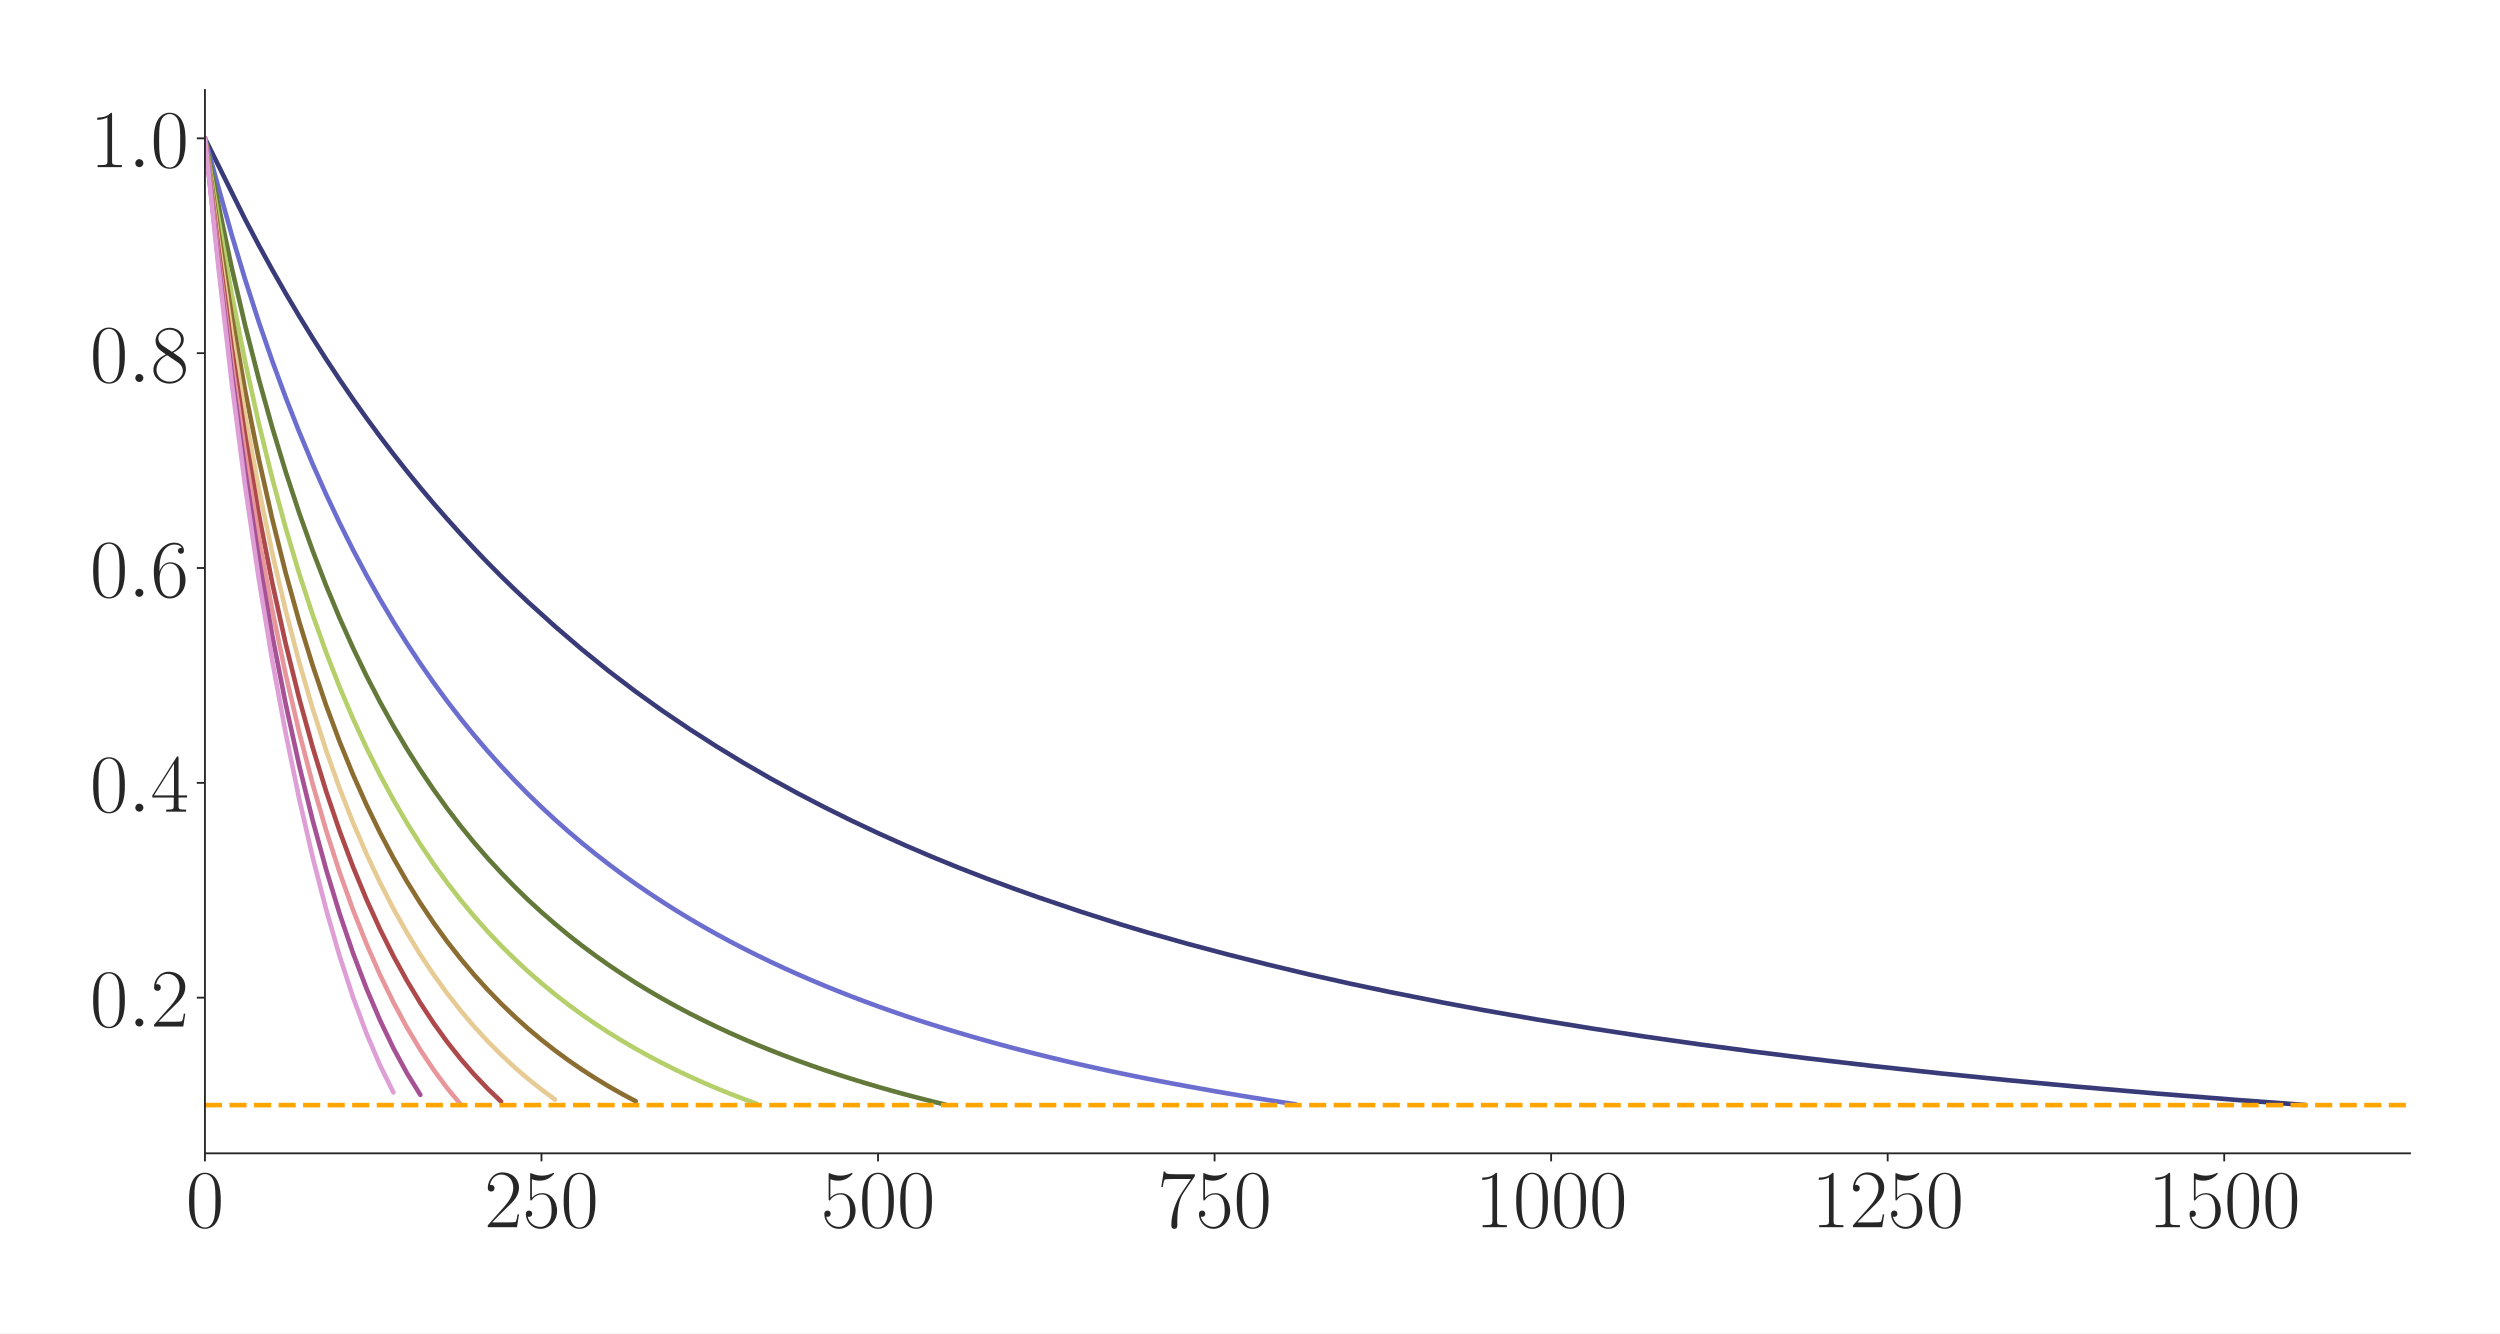
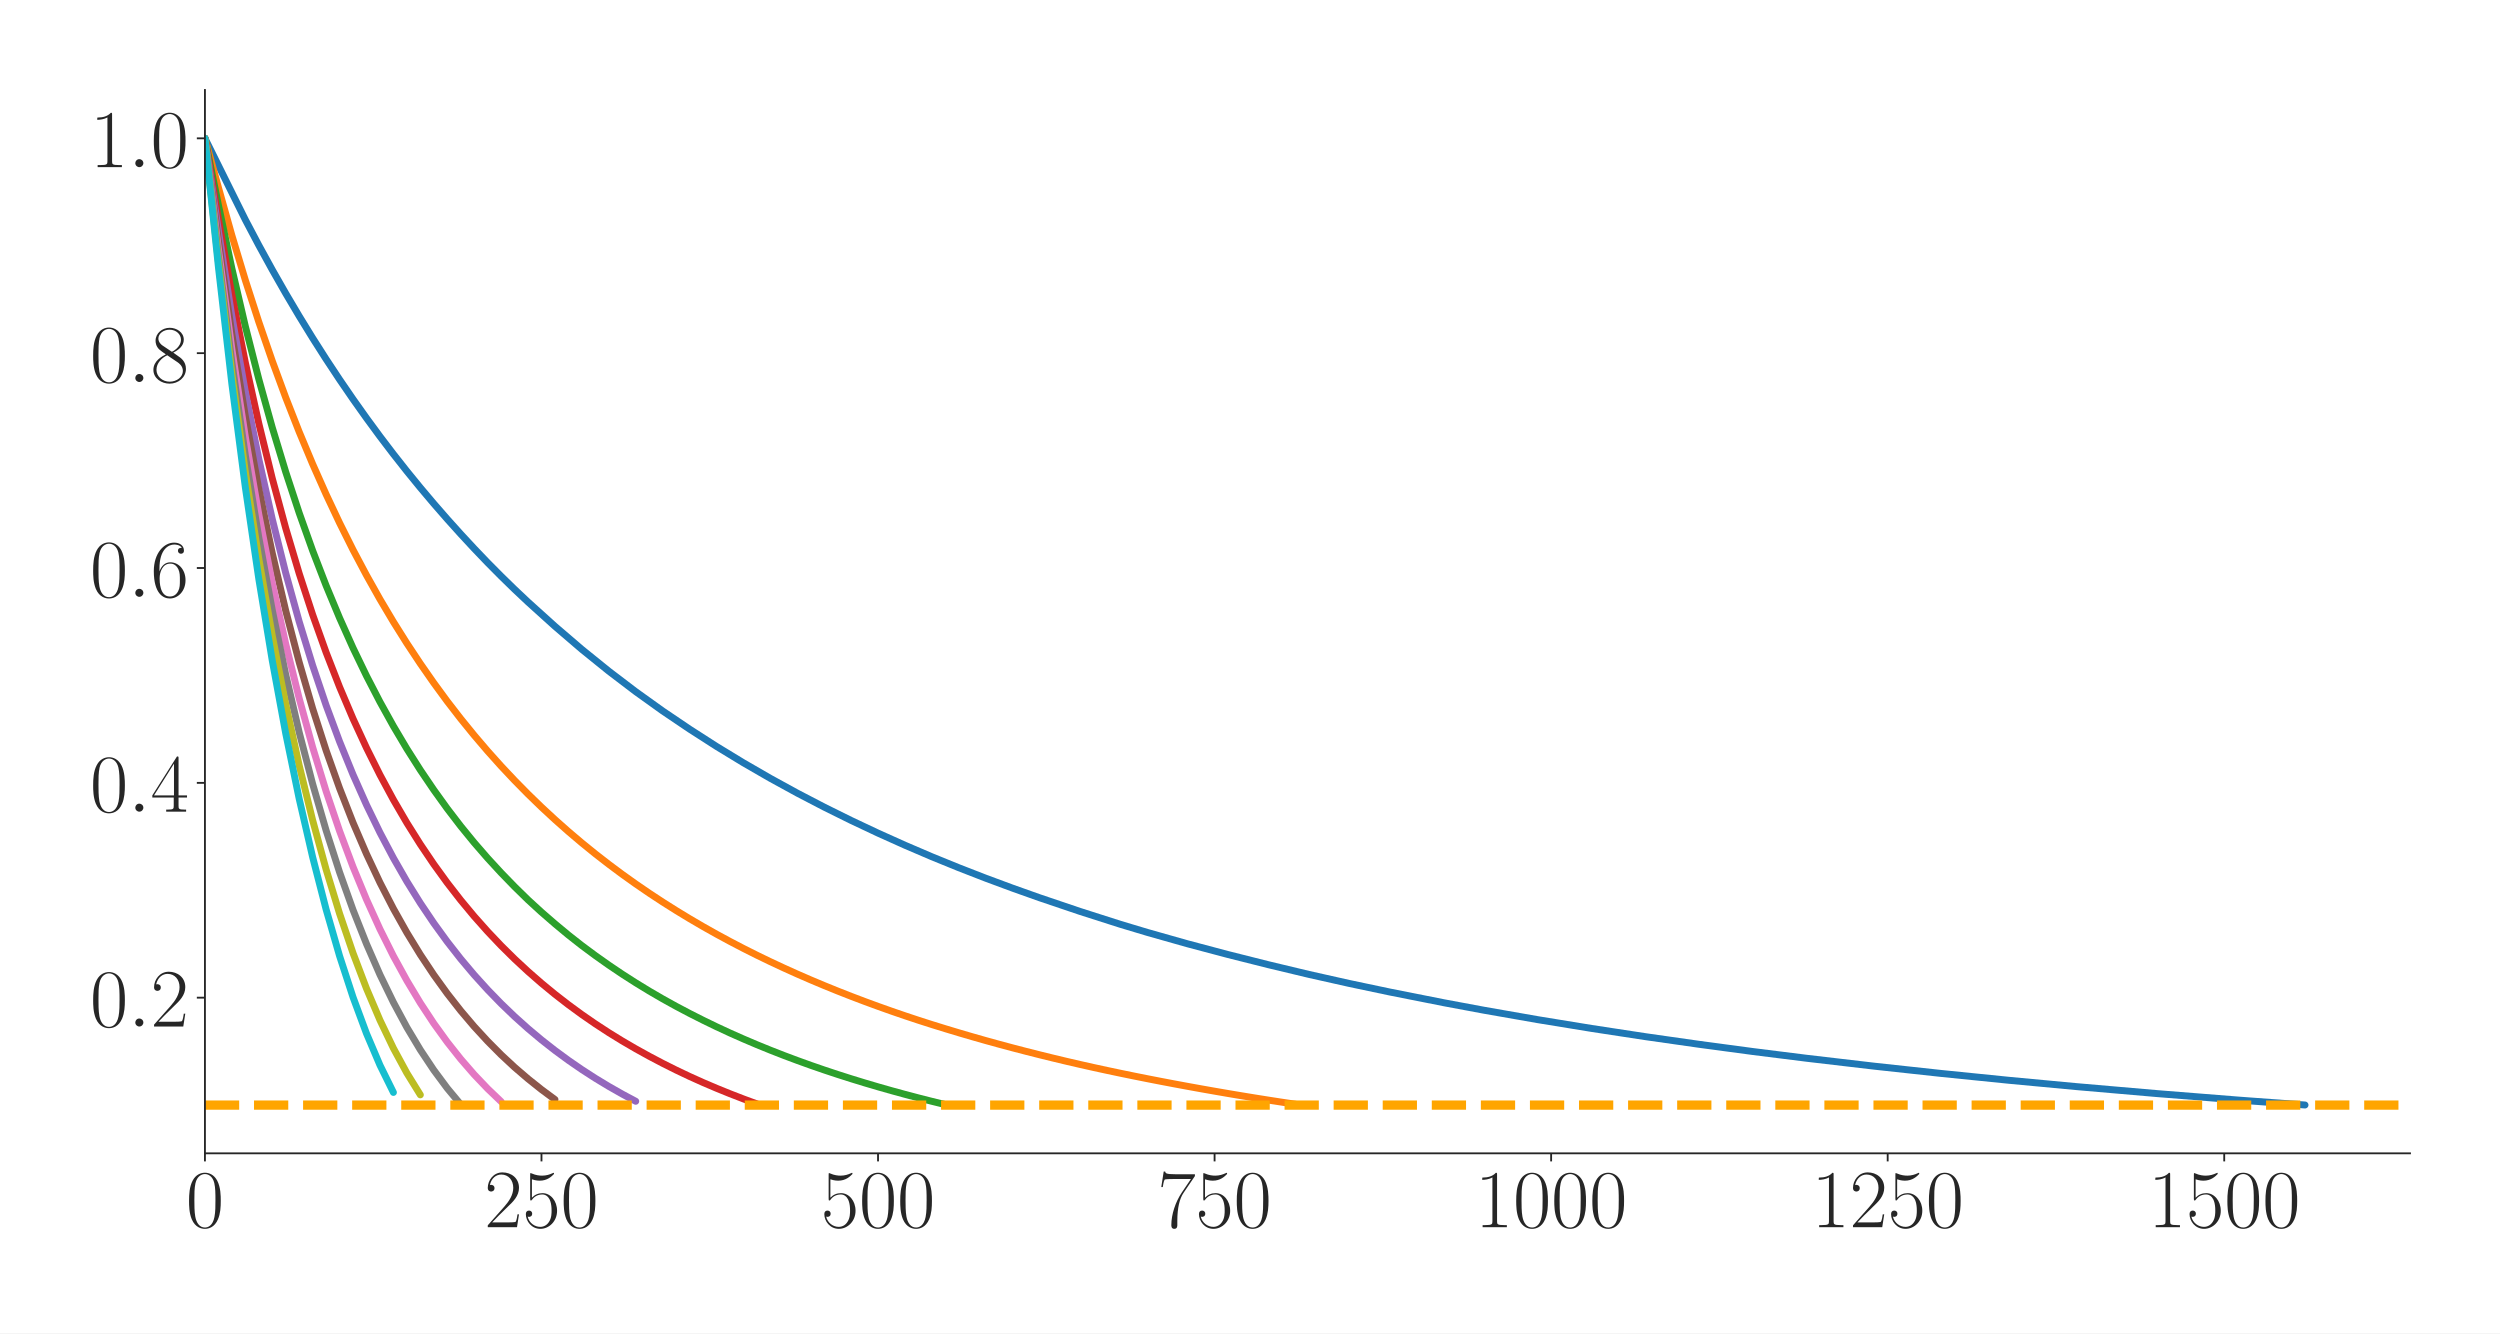
<svg xmlns="http://www.w3.org/2000/svg" xmlns:xlink="http://www.w3.org/1999/xlink" width="1080pt" height="576pt" viewBox="0 0 1080 576" version="1.1">
  <defs>
    <style type="text/css">*{stroke-linejoin: round; stroke-linecap: butt}</style>
  </defs>
  <g id="figure_1">
    <g id="patch_1">
      <path d="M 0 576  L 1080 576  L 1080 0  L 0 0  z " style="fill: #ffffff" />
    </g>
    <g id="axes_1">
      <g id="patch_2">
        <path d="M 88.532 498.237  L 1041.12 498.237  L 1041.12 38.88  L 88.532 38.88  z " style="fill: #ffffff" />
      </g>
      <g id="matplotlib.axis_1">
        <g id="xtick_1">
          <g id="line2d_1">
            <defs>
-               <path id="mf77a07053d" d="M 0 0  L 0 3.5  " style="stroke: #262626; stroke-width: 0.8" />
+               <path id="m2584a916bf" d="M 0 0  L 0 3.5  " style="stroke: #262626; stroke-width: 0.8" />
            </defs>
            <g>
-               <use xlink:href="#mf77a07053d" x="88.532" y="498.237" style="fill: #262626; stroke: #262626; stroke-width: 0.8" />
+               <use xlink:href="#m2584a916bf" x="88.532" y="498.237" style="fill: #262626; stroke: #262626; stroke-width: 0.8" />
            </g>
          </g>
          <g id="text_1">
            <g style="fill: #262626" transform="translate(80.30784 530.1439) scale(0.36 -0.36)">
              <defs>
                <path id="CMR17-30" d="M 2688 2025  C 2688 2416 2682 3080 2413 3591  C 2176 4039 1798 4198 1466 4198  C 1158 4198 768 4058 525 3597  C 269 3118 243 2524 243 2025  C 243 1661 250 1106 448 619  C 723 -39 1216 -128 1466 -128  C 1760 -128 2208 -7 2470 600  C 2662 1042 2688 1559 2688 2025  z M 1466 -26  C 1056 -26 813 325 723 812  C 653 1188 653 1738 653 2096  C 653 2588 653 2997 736 3387  C 858 3929 1216 4096 1466 4096  C 1728 4096 2067 3923 2189 3400  C 2272 3036 2278 2607 2278 2096  C 2278 1680 2278 1169 2202 792  C 2067 95 1690 -26 1466 -26  z " transform="scale(0.015625)" />
              </defs>
              <use xlink:href="#CMR17-30" transform="scale(0.996264)" />
            </g>
          </g>
        </g>
        <g id="xtick_2">
          <g id="line2d_2">
            <g>
-               <use xlink:href="#mf77a07053d" x="233.921" y="498.237" style="fill: #262626; stroke: #262626; stroke-width: 0.8" />
+               <use xlink:href="#m2584a916bf" x="233.921" y="498.237" style="fill: #262626; stroke: #262626; stroke-width: 0.8" />
            </g>
          </g>
          <g id="text_2">
            <g style="fill: #262626" transform="translate(209.2481 530.1439) scale(0.36 -0.36)">
              <defs>
                <path id="CMR17-32" d="M 2669 989  L 2554 989  C 2490 536 2438 459 2413 420  C 2381 369 1920 369 1830 369  L 602 369  C 832 619 1280 1072 1824 1597  C 2214 1967 2669 2402 2669 3035  C 2669 3790 2067 4224 1395 4224  C 691 4224 262 3604 262 3030  C 262 2780 448 2748 525 2748  C 589 2748 781 2787 781 3010  C 781 3207 614 3264 525 3264  C 486 3264 448 3258 422 3245  C 544 3790 915 4058 1306 4058  C 1862 4058 2227 3617 2227 3035  C 2227 2479 1901 2000 1536 1584  L 262 146  L 262 0  L 2515 0  L 2669 989  z " transform="scale(0.015625)" />
                <path id="CMR17-35" d="M 730 3692  C 794 3666 1056 3584 1325 3584  C 1920 3584 2246 3911 2432 4100  C 2432 4157 2432 4192 2394 4192  C 2387 4192 2374 4192 2323 4163  C 2099 4058 1837 3973 1517 3973  C 1325 3973 1037 3999 723 4139  C 653 4171 640 4171 634 4171  C 602 4171 595 4164 595 4037  L 595 2203  C 595 2089 595 2057 659 2057  C 691 2057 704 2070 736 2114  C 941 2401 1222 2522 1542 2522  C 1766 2522 2246 2382 2246 1289  C 2246 1085 2246 715 2054 421  C 1894 159 1645 25 1370 25  C 947 25 518 320 403 814  C 429 807 480 795 506 795  C 589 795 749 840 749 1038  C 749 1210 627 1280 506 1280  C 358 1280 262 1190 262 1011  C 262 454 704 -128 1382 -128  C 2042 -128 2669 440 2669 1264  C 2669 2030 2170 2624 1549 2624  C 1222 2624 947 2503 730 2274  L 730 3692  z " transform="scale(0.015625)" />
              </defs>
              <use xlink:href="#CMR17-32" transform="scale(0.996264)" />
              <use xlink:href="#CMR17-35" transform="translate(45.69048 0) scale(0.996264)" />
              <use xlink:href="#CMR17-30" transform="translate(91.38095 0) scale(0.996264)" />
            </g>
          </g>
        </g>
        <g id="xtick_3">
          <g id="line2d_3">
            <g>
-               <use xlink:href="#mf77a07053d" x="379.31" y="498.237" style="fill: #262626; stroke: #262626; stroke-width: 0.8" />
+               <use xlink:href="#m2584a916bf" x="379.31" y="498.237" style="fill: #262626; stroke: #262626; stroke-width: 0.8" />
            </g>
          </g>
          <g id="text_3">
            <g style="fill: #262626" transform="translate(354.637 530.1439) scale(0.36 -0.36)">
              <use xlink:href="#CMR17-35" transform="scale(0.996264)" />
              <use xlink:href="#CMR17-30" transform="translate(45.69048 0) scale(0.996264)" />
              <use xlink:href="#CMR17-30" transform="translate(91.38095 0) scale(0.996264)" />
            </g>
          </g>
        </g>
        <g id="xtick_4">
          <g id="line2d_4">
            <g>
-               <use xlink:href="#mf77a07053d" x="524.699" y="498.237" style="fill: #262626; stroke: #262626; stroke-width: 0.8" />
+               <use xlink:href="#m2584a916bf" x="524.699" y="498.237" style="fill: #262626; stroke: #262626; stroke-width: 0.8" />
            </g>
          </g>
          <g id="text_4">
            <g style="fill: #262626" transform="translate(500.0259 530.1439) scale(0.36 -0.36)">
              <defs>
                <path id="CMR17-37" d="M 2886 3941  L 2886 4081  L 1382 4081  C 634 4081 621 4165 595 4288  L 480 4288  L 294 3094  L 410 3094  C 429 3215 474 3540 550 3661  C 589 3712 1062 3712 1171 3712  L 2579 3712  L 1869 2661  C 1395 1954 1069 999 1069 165  C 1069 89 1069 -128 1299 -128  C 1530 -128 1530 89 1530 171  L 1530 465  C 1530 1508 1709 2196 2003 2636  L 2886 3941  z " transform="scale(0.015625)" />
              </defs>
              <use xlink:href="#CMR17-37" transform="scale(0.996264)" />
              <use xlink:href="#CMR17-35" transform="translate(45.69048 0) scale(0.996264)" />
              <use xlink:href="#CMR17-30" transform="translate(91.38095 0) scale(0.996264)" />
            </g>
          </g>
        </g>
        <g id="xtick_5">
          <g id="line2d_5">
            <g>
-               <use xlink:href="#mf77a07053d" x="670.088" y="498.237" style="fill: #262626; stroke: #262626; stroke-width: 0.8" />
+               <use xlink:href="#m2584a916bf" x="670.088" y="498.237" style="fill: #262626; stroke: #262626; stroke-width: 0.8" />
            </g>
          </g>
          <g id="text_5">
            <g style="fill: #262626" transform="translate(637.1905 530.1439) scale(0.36 -0.36)">
              <defs>
                <path id="CMR17-31" d="M 1702 4058  C 1702 4192 1696 4192 1606 4192  C 1357 3916 979 3827 621 3827  C 602 3827 570 3827 563 3808  C 557 3795 557 3782 557 3648  C 755 3648 1088 3686 1344 3839  L 1344 461  C 1344 236 1331 160 781 160  L 589 160  L 589 0  C 896 0 1216 0 1523 0  C 1830 0 2150 0 2458 0  L 2458 160  L 2266 160  C 1715 160 1702 230 1702 458  L 1702 4058  z " transform="scale(0.015625)" />
              </defs>
              <use xlink:href="#CMR17-31" transform="scale(0.996264)" />
              <use xlink:href="#CMR17-30" transform="translate(45.69048 0) scale(0.996264)" />
              <use xlink:href="#CMR17-30" transform="translate(91.38095 0) scale(0.996264)" />
              <use xlink:href="#CMR17-30" transform="translate(137.0714 0) scale(0.996264)" />
            </g>
          </g>
        </g>
        <g id="xtick_6">
          <g id="line2d_6">
            <g>
-               <use xlink:href="#mf77a07053d" x="815.476" y="498.237" style="fill: #262626; stroke: #262626; stroke-width: 0.8" />
+               <use xlink:href="#m2584a916bf" x="815.476" y="498.237" style="fill: #262626; stroke: #262626; stroke-width: 0.8" />
            </g>
          </g>
          <g id="text_6">
            <g style="fill: #262626" transform="translate(782.5793 530.1439) scale(0.36 -0.36)">
              <use xlink:href="#CMR17-31" transform="scale(0.996264)" />
              <use xlink:href="#CMR17-32" transform="translate(45.69048 0) scale(0.996264)" />
              <use xlink:href="#CMR17-35" transform="translate(91.38095 0) scale(0.996264)" />
              <use xlink:href="#CMR17-30" transform="translate(137.0714 0) scale(0.996264)" />
            </g>
          </g>
        </g>
        <g id="xtick_7">
          <g id="line2d_7">
            <g>
-               <use xlink:href="#mf77a07053d" x="960.865" y="498.237" style="fill: #262626; stroke: #262626; stroke-width: 0.8" />
+               <use xlink:href="#m2584a916bf" x="960.865" y="498.237" style="fill: #262626; stroke: #262626; stroke-width: 0.8" />
            </g>
          </g>
          <g id="text_7">
            <g style="fill: #262626" transform="translate(927.9682 530.1439) scale(0.36 -0.36)">
              <use xlink:href="#CMR17-31" transform="scale(0.996264)" />
              <use xlink:href="#CMR17-35" transform="translate(45.69048 0) scale(0.996264)" />
              <use xlink:href="#CMR17-30" transform="translate(91.38095 0) scale(0.996264)" />
              <use xlink:href="#CMR17-30" transform="translate(137.0714 0) scale(0.996264)" />
            </g>
          </g>
        </g>
      </g>
      <g id="matplotlib.axis_2">
        <g id="ytick_1">
          <g id="line2d_8">
            <defs>
-               <path id="m8639bd2af0" d="M 0 0  L -3.5 0  " style="stroke: #262626; stroke-width: 0.8" />
+               <path id="m0cd247fade" d="M 0 0  L -3.5 0  " style="stroke: #262626; stroke-width: 0.8" />
            </defs>
            <g>
-               <use xlink:href="#m8639bd2af0" x="88.532" y="431.002" style="fill: #262626; stroke: #262626; stroke-width: 0.8" />
+               <use xlink:href="#m0cd247fade" x="88.532" y="431.002" style="fill: #262626; stroke: #262626; stroke-width: 0.8" />
            </g>
          </g>
          <g id="text_8">
            <g style="fill: #262626" transform="translate(38.88 443.4553) scale(0.36 -0.36)">
              <defs>
                <path id="CMMI12-3a" d="M 1178 307  C 1178 492 1024 619 870 619  C 685 619 557 466 557 313  C 557 128 710 0 864 0  C 1050 0 1178 153 1178 307  z " transform="scale(0.015625)" />
              </defs>
              <use xlink:href="#CMR17-30" transform="scale(0.996264)" />
              <use xlink:href="#CMMI12-3a" transform="translate(45.69048 0) scale(0.996264)" />
              <use xlink:href="#CMR17-32" transform="translate(72.78765 0) scale(0.996264)" />
            </g>
          </g>
        </g>
        <g id="ytick_2">
          <g id="line2d_9">
            <g>
-               <use xlink:href="#m8639bd2af0" x="88.532" y="338.191" style="fill: #262626; stroke: #262626; stroke-width: 0.8" />
+               <use xlink:href="#m0cd247fade" x="88.532" y="338.191" style="fill: #262626; stroke: #262626; stroke-width: 0.8" />
            </g>
          </g>
          <g id="text_9">
            <g style="fill: #262626" transform="translate(38.88 350.6448) scale(0.36 -0.36)">
              <defs>
                <path id="CMR17-34" d="M 2150 4122  C 2150 4256 2144 4256 2029 4256  L 128 1254  L 128 1088  L 1779 1088  L 1779 457  C 1779 224 1766 160 1318 160  L 1197 160  L 1197 0  C 1402 0 1747 0 1965 0  C 2182 0 2528 0 2733 0  L 2733 160  L 2611 160  C 2163 160 2150 224 2150 457  L 2150 1088  L 2803 1088  L 2803 1254  L 2150 1254  L 2150 4122  z M 1798 3703  L 1798 1254  L 256 1254  L 1798 3703  z " transform="scale(0.015625)" />
              </defs>
              <use xlink:href="#CMR17-30" transform="scale(0.996264)" />
              <use xlink:href="#CMMI12-3a" transform="translate(45.69048 0) scale(0.996264)" />
              <use xlink:href="#CMR17-34" transform="translate(72.78765 0) scale(0.996264)" />
            </g>
          </g>
        </g>
        <g id="ytick_3">
          <g id="line2d_10">
            <g>
-               <use xlink:href="#m8639bd2af0" x="88.532" y="245.381" style="fill: #262626; stroke: #262626; stroke-width: 0.8" />
+               <use xlink:href="#m0cd247fade" x="88.532" y="245.381" style="fill: #262626; stroke: #262626; stroke-width: 0.8" />
            </g>
          </g>
          <g id="text_10">
            <g style="fill: #262626" transform="translate(38.88 257.8343) scale(0.36 -0.36)">
              <defs>
                <path id="CMR17-36" d="M 678 2176  C 678 3690 1395 4032 1811 4032  C 1946 4032 2272 4009 2400 3776  C 2298 3776 2106 3776 2106 3553  C 2106 3381 2246 3323 2336 3323  C 2394 3323 2566 3348 2566 3560  C 2566 3954 2246 4179 1805 4179  C 1043 4179 243 3390 243 1984  C 243 253 966 -128 1478 -128  C 2099 -128 2688 427 2688 1283  C 2688 2081 2170 2662 1517 2662  C 1126 2662 838 2407 678 1960  L 678 2176  z M 1478 25  C 691 25 691 1200 691 1436  C 691 1896 909 2560 1504 2560  C 1613 2560 1926 2560 2138 2120  C 2253 1870 2253 1609 2253 1289  C 2253 944 2253 690 2118 434  C 1978 171 1773 25 1478 25  z " transform="scale(0.015625)" />
              </defs>
              <use xlink:href="#CMR17-30" transform="scale(0.996264)" />
              <use xlink:href="#CMMI12-3a" transform="translate(45.69048 0) scale(0.996264)" />
              <use xlink:href="#CMR17-36" transform="translate(72.78765 0) scale(0.996264)" />
            </g>
          </g>
        </g>
        <g id="ytick_4">
          <g id="line2d_11">
            <g>
-               <use xlink:href="#m8639bd2af0" x="88.532" y="152.57" style="fill: #262626; stroke: #262626; stroke-width: 0.8" />
+               <use xlink:href="#m0cd247fade" x="88.532" y="152.57" style="fill: #262626; stroke: #262626; stroke-width: 0.8" />
            </g>
          </g>
          <g id="text_11">
            <g style="fill: #262626" transform="translate(38.88 165.0237) scale(0.36 -0.36)">
              <defs>
                <path id="CMR17-38" d="M 1741 2264  C 2144 2467 2554 2773 2554 3263  C 2554 3841 1990 4179 1472 4179  C 890 4179 378 3759 378 3180  C 378 3021 416 2747 666 2505  C 730 2442 998 2251 1171 2130  C 883 1983 211 1634 211 934  C 211 279 838 -128 1459 -128  C 2144 -128 2720 362 2720 1010  C 2720 1590 2330 1857 2074 2029  L 1741 2264  z M 902 2822  C 851 2854 595 3051 595 3351  C 595 3739 998 4032 1459 4032  C 1965 4032 2336 3676 2336 3262  C 2336 2669 1670 2331 1638 2331  C 1632 2331 1626 2331 1574 2370  L 902 2822  z M 2080 1519  C 2176 1449 2483 1240 2483 851  C 2483 381 2010 25 1472 25  C 890 25 448 438 448 940  C 448 1443 838 1862 1280 2060  L 2080 1519  z " transform="scale(0.015625)" />
              </defs>
              <use xlink:href="#CMR17-30" transform="scale(0.996264)" />
              <use xlink:href="#CMMI12-3a" transform="translate(45.69048 0) scale(0.996264)" />
              <use xlink:href="#CMR17-38" transform="translate(72.78765 0) scale(0.996264)" />
            </g>
          </g>
        </g>
        <g id="ytick_5">
          <g id="line2d_12">
            <g>
-               <use xlink:href="#m8639bd2af0" x="88.532" y="59.76" style="fill: #262626; stroke: #262626; stroke-width: 0.8" />
+               <use xlink:href="#m0cd247fade" x="88.532" y="59.76" style="fill: #262626; stroke: #262626; stroke-width: 0.8" />
            </g>
          </g>
          <g id="text_12">
            <g style="fill: #262626" transform="translate(38.88 72.21318) scale(0.36 -0.36)">
              <use xlink:href="#CMR17-31" transform="scale(0.996264)" />
              <use xlink:href="#CMMI12-3a" transform="translate(45.69048 0) scale(0.996264)" />
              <use xlink:href="#CMR17-30" transform="translate(72.78765 0) scale(0.996264)" />
            </g>
          </g>
        </g>
      </g>
      <g id="line2d_13">
-         <path d="M 88.532 59.76  L 105.979 94.925  L 111.794 105.943  L 117.61 116.538  L 123.425 126.739  L 129.241 136.56  L 135.057 146.023  L 140.872 155.147  L 146.688 163.939  L 152.503 172.424  L 158.319 180.615  L 164.134 188.526  L 169.95 196.168  L 175.765 203.545  L 181.581 210.674  L 187.397 217.566  L 193.212 224.238  L 199.028 230.703  L 204.843 236.972  L 210.659 243.053  L 216.474 248.915  L 222.29 254.584  L 228.105 260.065  L 239.737 270.567  L 251.368 280.542  L 262.999 289.934  L 274.63 298.792  L 286.261 307.128  L 297.892 314.982  L 309.523 322.453  L 321.154 329.531  L 332.785 336.242  L 344.417 342.619  L 356.048 348.669  L 367.679 354.428  L 379.31 359.911  L 390.941 365.138  L 402.572 370.121  L 414.203 374.86  L 425.834 379.38  L 437.465 383.694  L 449.097 387.828  L 466.543 393.727  L 483.99 399.301  L 495.621 402.792  L 513.068 407.736  L 530.514 412.366  L 547.961 416.759  L 565.408 420.935  L 582.854 424.849  L 600.301 428.531  L 623.563 433.149  L 641.01 436.406  L 664.272 440.485  L 687.534 444.28  L 710.796 447.834  L 734.059 451.149  L 757.321 454.269  L 780.583 457.184  L 809.661 460.588  L 838.739 463.746  L 867.816 466.684  L 896.894 469.405  L 931.788 472.427  L 966.681 475.207  L 995.759 477.357  L 995.759 477.357  " clip-path="url(#p355f8214d1)" style="fill: none; stroke: #393b79; stroke-width: 2; stroke-linecap: round" />
+         <path d="M 88.532 59.76  L 105.979 94.925  L 111.794 105.943  L 117.61 116.538  L 123.425 126.739  L 129.241 136.56  L 135.057 146.023  L 140.872 155.147  L 146.688 163.939  L 152.503 172.424  L 158.319 180.615  L 164.134 188.526  L 169.95 196.168  L 175.765 203.545  L 181.581 210.674  L 187.397 217.566  L 193.212 224.238  L 199.028 230.703  L 204.843 236.972  L 210.659 243.053  L 216.474 248.915  L 222.29 254.584  L 228.105 260.065  L 239.737 270.567  L 251.368 280.542  L 262.999 289.934  L 274.63 298.792  L 286.261 307.128  L 297.892 314.982  L 309.523 322.453  L 321.154 329.531  L 332.785 336.242  L 344.417 342.619  L 356.048 348.669  L 367.679 354.428  L 379.31 359.911  L 390.941 365.138  L 402.572 370.121  L 414.203 374.86  L 425.834 379.38  L 437.465 383.694  L 449.097 387.828  L 466.543 393.727  L 483.99 399.301  L 495.621 402.792  L 513.068 407.736  L 530.514 412.366  L 547.961 416.759  L 565.408 420.935  L 582.854 424.849  L 600.301 428.531  L 623.563 433.149  L 641.01 436.406  L 664.272 440.485  L 687.534 444.28  L 710.796 447.834  L 734.059 451.149  L 757.321 454.269  L 780.583 457.184  L 809.661 460.588  L 838.739 463.746  L 867.816 466.684  L 896.894 469.405  L 931.788 472.427  L 966.681 475.207  L 995.759 477.357  L 995.759 477.357  " clip-path="url(#p5ca072b474)" style="fill: none; stroke: #1f77b4; stroke-width: 3; stroke-linecap: round" />
      </g>
      <g id="line2d_14">
-         <path d="M 88.532 59.76  L 94.348 80.956  L 100.163 101.686  L 105.979 121.01  L 111.794 139.053  L 117.61 155.926  L 123.425 171.729  L 129.241 186.555  L 135.057 200.467  L 140.872 213.548  L 146.688 225.883  L 152.503 237.525  L 158.319 248.496  L 164.134 258.853  L 169.95 268.642  L 175.765 277.905  L 181.581 286.687  L 187.397 295.034  L 193.212 302.971  L 199.028 310.489  L 204.843 317.642  L 210.659 324.458  L 216.474 330.946  L 222.29 337.13  L 228.105 343.038  L 233.921 348.678  L 239.737 354.062  L 245.552 359.216  L 251.368 364.146  L 257.183 368.86  L 262.999 373.378  L 268.814 377.707  L 274.63 381.856  L 280.445 385.839  L 286.261 389.663  L 292.077 393.336  L 297.892 396.869  L 303.708 400.27  L 309.523 403.54  L 315.339 406.687  L 321.154 409.718  L 326.97 412.638  L 332.785 415.452  L 338.601 418.165  L 344.417 420.785  L 350.232 423.315  L 356.048 425.76  L 361.863 428.122  L 367.679 430.405  L 373.494 432.612  L 379.31 434.748  L 385.125 436.814  L 390.941 438.813  L 396.757 440.744  L 402.572 442.609  L 408.388 444.409  L 414.203 446.161  L 420.019 447.864  L 425.834 449.522  L 431.65 451.127  L 437.465 452.684  L 443.281 454.197  L 449.097 455.667  L 454.912 457.097  L 460.728 458.488  L 466.543 459.835  L 472.359 461.141  L 478.174 462.405  L 483.99 463.634  L 489.805 464.829  L 495.621 465.991  L 501.437 467.124  L 507.252 468.229  L 513.068 469.308  L 518.883 470.36  L 524.699 471.387  L 530.514 472.391  L 536.33 473.368  L 542.145 474.319  L 547.961 475.244  L 553.777 476.143  L 559.592 477.015  " clip-path="url(#p355f8214d1)" style="fill: none; stroke: #6b6ecf; stroke-width: 2; stroke-linecap: round" />
+         <path d="M 88.532 59.76  L 94.348 80.956  L 100.163 101.686  L 105.979 121.01  L 111.794 139.053  L 117.61 155.926  L 123.425 171.729  L 129.241 186.555  L 135.057 200.467  L 140.872 213.548  L 146.688 225.883  L 152.503 237.525  L 158.319 248.496  L 164.134 258.853  L 169.95 268.642  L 175.765 277.905  L 181.581 286.687  L 187.397 295.034  L 193.212 302.971  L 199.028 310.489  L 204.843 317.642  L 210.659 324.458  L 216.474 330.946  L 222.29 337.13  L 228.105 343.038  L 233.921 348.678  L 239.737 354.062  L 245.552 359.216  L 251.368 364.146  L 257.183 368.86  L 262.999 373.378  L 268.814 377.707  L 274.63 381.856  L 280.445 385.839  L 286.261 389.663  L 292.077 393.336  L 297.892 396.869  L 303.708 400.27  L 309.523 403.54  L 315.339 406.687  L 321.154 409.718  L 326.97 412.638  L 332.785 415.452  L 338.601 418.165  L 344.417 420.785  L 350.232 423.315  L 356.048 425.76  L 361.863 428.122  L 367.679 430.405  L 373.494 432.612  L 379.31 434.748  L 385.125 436.814  L 390.941 438.813  L 396.757 440.744  L 402.572 442.609  L 408.388 444.409  L 414.203 446.161  L 420.019 447.864  L 425.834 449.522  L 431.65 451.127  L 437.465 452.684  L 443.281 454.197  L 449.097 455.667  L 454.912 457.097  L 460.728 458.488  L 466.543 459.835  L 472.359 461.141  L 478.174 462.405  L 483.99 463.634  L 489.805 464.829  L 495.621 465.991  L 501.437 467.124  L 507.252 468.229  L 513.068 469.308  L 518.883 470.36  L 524.699 471.387  L 530.514 472.391  L 536.33 473.368  L 542.145 474.319  L 547.961 475.244  L 553.777 476.143  L 559.592 477.015  " clip-path="url(#p5ca072b474)" style="fill: none; stroke: #ff7f0e; stroke-width: 3; stroke-linecap: round" />
      </g>
      <g id="line2d_15">
-         <path d="M 88.532 59.76  L 94.348 88.525  L 100.163 115.946  L 105.979 140.933  L 111.794 163.762  L 117.61 184.675  L 123.425 203.872  L 129.241 221.557  L 135.057 237.874  L 140.872 252.965  L 146.688 266.936  L 152.503 279.912  L 158.319 291.969  L 164.134 303.207  L 169.95 313.687  L 175.765 323.485  L 181.581 332.645  L 187.397 341.233  L 193.212 349.314  L 199.028 356.903  L 204.843 364.021  L 210.659 370.722  L 216.474 377.04  L 222.29 383.036  L 228.105 388.724  L 233.921 394.05  L 239.737 399.093  L 245.552 403.925  L 251.368 408.493  L 257.183 412.807  L 262.999 416.918  L 268.814 420.835  L 274.63 424.564  L 280.445 428.117  L 286.261 431.499  L 292.077 434.719  L 297.892 437.789  L 303.708 440.727  L 309.523 443.55  L 315.339 446.248  L 321.154 448.825  L 326.97 451.298  L 332.785 453.668  L 338.601 455.94  L 344.417 458.121  L 350.232 460.216  L 356.048 462.226  L 361.863 464.156  L 367.679 466.011  L 373.494 467.796  L 379.31 469.512  L 385.125 471.165  L 390.941 472.758  L 396.757 474.292  L 402.572 475.77  L 408.388 477.195  " clip-path="url(#p355f8214d1)" style="fill: none; stroke: #637939; stroke-width: 2; stroke-linecap: round" />
+         <path d="M 88.532 59.76  L 94.348 88.525  L 100.163 115.946  L 105.979 140.933  L 111.794 163.762  L 117.61 184.675  L 123.425 203.872  L 129.241 221.557  L 135.057 237.874  L 140.872 252.965  L 146.688 266.936  L 152.503 279.912  L 158.319 291.969  L 164.134 303.207  L 169.95 313.687  L 175.765 323.485  L 181.581 332.645  L 187.397 341.233  L 193.212 349.314  L 199.028 356.903  L 204.843 364.021  L 210.659 370.722  L 216.474 377.04  L 222.29 383.036  L 228.105 388.724  L 233.921 394.05  L 239.737 399.093  L 245.552 403.925  L 251.368 408.493  L 257.183 412.807  L 262.999 416.918  L 268.814 420.835  L 274.63 424.564  L 280.445 428.117  L 286.261 431.499  L 292.077 434.719  L 297.892 437.789  L 303.708 440.727  L 309.523 443.55  L 315.339 446.248  L 321.154 448.825  L 326.97 451.298  L 332.785 453.668  L 338.601 455.94  L 344.417 458.121  L 350.232 460.216  L 356.048 462.226  L 361.863 464.156  L 367.679 466.011  L 373.494 467.796  L 379.31 469.512  L 385.125 471.165  L 390.941 472.758  L 396.757 474.292  L 402.572 475.77  L 408.388 477.195  " clip-path="url(#p5ca072b474)" style="fill: none; stroke: #2ca02c; stroke-width: 3; stroke-linecap: round" />
      </g>
      <g id="line2d_16">
-         <path d="M 88.532 59.76  L 94.348 94.681  L 100.163 127.328  L 105.979 156.576  L 111.794 182.884  L 117.61 206.633  L 123.425 228.164  L 129.241 247.715  L 135.057 265.534  L 140.872 281.831  L 146.688 296.763  L 152.503 310.466  L 158.319 323.076  L 164.134 334.719  L 169.95 345.494  L 175.765 355.475  L 181.581 364.738  L 187.397 373.353  L 193.212 381.379  L 199.028 388.862  L 204.843 395.853  L 210.659 402.394  L 216.474 408.521  L 222.29 414.267  L 228.105 419.666  L 233.921 424.745  L 239.737 429.529  L 245.552 434.039  L 251.368 438.293  L 257.183 442.307  L 262.999 446.101  L 268.814 449.687  L 274.63 453.075  L 280.445 456.295  L 286.261 459.354  L 292.077 462.267  L 297.892 465.026  L 303.708 467.644  L 309.523 470.122  L 315.339 472.484  L 321.154 474.732  L 326.97 476.876  " clip-path="url(#p355f8214d1)" style="fill: none; stroke: #b5cf6b; stroke-width: 2; stroke-linecap: round" />
+         <path d="M 88.532 59.76  L 94.348 94.681  L 100.163 127.328  L 105.979 156.576  L 111.794 182.884  L 117.61 206.633  L 123.425 228.164  L 129.241 247.715  L 135.057 265.534  L 140.872 281.831  L 146.688 296.763  L 152.503 310.466  L 158.319 323.076  L 164.134 334.719  L 169.95 345.494  L 175.765 355.475  L 181.581 364.738  L 187.397 373.353  L 193.212 381.379  L 199.028 388.862  L 204.843 395.853  L 210.659 402.394  L 216.474 408.521  L 222.29 414.267  L 228.105 419.666  L 233.921 424.745  L 239.737 429.529  L 245.552 434.039  L 251.368 438.293  L 257.183 442.307  L 262.999 446.101  L 268.814 449.687  L 274.63 453.075  L 280.445 456.295  L 286.261 459.354  L 292.077 462.267  L 297.892 465.026  L 303.708 467.644  L 309.523 470.122  L 315.339 472.484  L 321.154 474.732  L 326.97 476.876  " clip-path="url(#p5ca072b474)" style="fill: none; stroke: #d62728; stroke-width: 3; stroke-linecap: round" />
      </g>
      <g id="line2d_17">
-         <path d="M 88.532 59.76  L 94.348 99.741  L 100.163 136.591  L 105.979 169.224  L 111.794 198.261  L 117.61 224.216  L 123.425 247.532  L 129.241 268.505  L 135.057 287.457  L 140.872 304.685  L 146.688 320.345  L 152.503 334.63  L 158.319 347.693  L 164.134 359.662  L 169.95 370.659  L 175.765 380.795  L 181.581 390.146  L 187.397 398.793  L 193.212 406.806  L 199.028 414.237  L 204.843 421.143  L 210.659 427.566  L 216.474 433.551  L 222.29 439.135  L 228.105 444.35  L 233.921 449.224  L 239.737 453.782  L 245.552 458.053  L 251.368 462.057  L 257.183 465.812  L 262.999 469.333  L 268.814 472.637  L 274.63 475.747  " clip-path="url(#p355f8214d1)" style="fill: none; stroke: #8c6d31; stroke-width: 2; stroke-linecap: round" />
+         <path d="M 88.532 59.76  L 94.348 99.741  L 100.163 136.591  L 105.979 169.224  L 111.794 198.261  L 117.61 224.216  L 123.425 247.532  L 129.241 268.505  L 135.057 287.457  L 140.872 304.685  L 146.688 320.345  L 152.503 334.63  L 158.319 347.693  L 164.134 359.662  L 169.95 370.659  L 175.765 380.795  L 181.581 390.146  L 187.397 398.793  L 193.212 406.806  L 199.028 414.237  L 204.843 421.143  L 210.659 427.566  L 216.474 433.551  L 222.29 439.135  L 228.105 444.35  L 233.921 449.224  L 239.737 453.782  L 245.552 458.053  L 251.368 462.057  L 257.183 465.812  L 262.999 469.333  L 268.814 472.637  L 274.63 475.747  " clip-path="url(#p5ca072b474)" style="fill: none; stroke: #9467bd; stroke-width: 3; stroke-linecap: round" />
      </g>
      <g id="line2d_18">
-         <path d="M 88.532 59.76  L 94.348 103.939  L 100.163 144.278  L 105.979 179.739  L 111.794 211.087  L 117.61 238.92  L 123.425 263.798  L 129.241 286.054  L 135.057 306.075  L 140.872 324.163  L 146.688 340.51  L 152.503 355.389  L 158.319 368.901  L 164.134 381.257  L 169.95 392.55  L 175.765 402.9  L 181.581 412.408  L 187.397 421.153  L 193.212 429.203  L 199.028 436.623  L 204.843 443.472  L 210.659 449.793  L 216.474 455.642  L 222.29 461.054  L 228.105 466.042  L 233.921 470.683  L 239.737 474.988  " clip-path="url(#p355f8214d1)" style="fill: none; stroke: #e7cb94; stroke-width: 2; stroke-linecap: round" />
+         <path d="M 88.532 59.76  L 94.348 103.939  L 100.163 144.278  L 105.979 179.739  L 111.794 211.087  L 117.61 238.92  L 123.425 263.798  L 129.241 286.054  L 135.057 306.075  L 140.872 324.163  L 146.688 340.51  L 152.503 355.389  L 158.319 368.901  L 164.134 381.257  L 169.95 392.55  L 175.765 402.9  L 181.581 412.408  L 187.397 421.153  L 193.212 429.203  L 199.028 436.623  L 204.843 443.472  L 210.659 449.793  L 216.474 455.642  L 222.29 461.054  L 228.105 466.042  L 233.921 470.683  L 239.737 474.988  " clip-path="url(#p5ca072b474)" style="fill: none; stroke: #8c564b; stroke-width: 3; stroke-linecap: round" />
      </g>
      <g id="line2d_19">
-         <path d="M 88.532 59.76  L 94.348 107.469  L 100.163 150.783  L 105.979 188.732  L 111.794 222.168  L 117.61 251.784  L 123.425 278.139  L 129.241 301.685  L 135.057 322.803  L 140.872 341.809  L 146.688 358.96  L 152.503 374.477  L 158.319 388.562  L 164.134 401.373  L 169.95 413.01  L 175.765 423.6  L 181.581 433.285  L 187.397 442.113  L 193.212 450.158  L 199.028 457.502  L 204.843 464.2  L 210.659 470.308  L 216.474 475.873  " clip-path="url(#p355f8214d1)" style="fill: none; stroke: #ad494a; stroke-width: 2; stroke-linecap: round" />
+         <path d="M 88.532 59.76  L 94.348 107.469  L 100.163 150.783  L 105.979 188.732  L 111.794 222.168  L 117.61 251.784  L 123.425 278.139  L 129.241 301.685  L 135.057 322.803  L 140.872 341.809  L 146.688 358.96  L 152.503 374.477  L 158.319 388.562  L 164.134 401.373  L 169.95 413.01  L 175.765 423.6  L 181.581 433.285  L 187.397 442.113  L 193.212 450.158  L 199.028 457.502  L 204.843 464.2  L 210.659 470.308  L 216.474 475.873  " clip-path="url(#p5ca072b474)" style="fill: none; stroke: #e377c2; stroke-width: 3; stroke-linecap: round" />
      </g>
      <g id="line2d_20">
-         <path d="M 88.532 59.76  L 94.348 110.47  L 100.163 156.41  L 105.979 196.648  L 111.794 232.093  L 117.61 263.48  L 123.425 291.395  L 129.241 316.321  L 135.057 338.653  L 140.872 358.715  L 146.688 376.777  L 152.503 393.07  L 158.319 407.758  L 164.134 421.057  L 169.95 433.014  L 175.765 443.821  L 181.581 453.534  L 187.397 462.277  L 193.212 470.111  L 199.028 477.112  " clip-path="url(#p355f8214d1)" style="fill: none; stroke: #e7969c; stroke-width: 2; stroke-linecap: round" />
+         <path d="M 88.532 59.76  L 94.348 110.47  L 100.163 156.41  L 105.979 196.648  L 111.794 232.093  L 117.61 263.48  L 123.425 291.395  L 129.241 316.321  L 135.057 338.653  L 140.872 358.715  L 146.688 376.777  L 152.503 393.07  L 158.319 407.758  L 164.134 421.057  L 169.95 433.014  L 175.765 443.821  L 181.581 453.534  L 187.397 462.277  L 193.212 470.111  L 199.028 477.112  " clip-path="url(#p5ca072b474)" style="fill: none; stroke: #7f7f7f; stroke-width: 3; stroke-linecap: round" />
      </g>
      <g id="line2d_21">
-         <path d="M 88.532 59.76  L 94.348 113.054  L 100.163 161.379  L 105.979 203.814  L 111.794 241.285  L 117.61 274.535  L 123.425 304.15  L 129.241 330.615  L 135.057 354.319  L 140.872 375.577  L 146.688 394.645  L 152.503 411.739  L 158.319 427.039  L 164.134 440.692  L 169.95 452.832  L 175.765 463.56  L 181.581 472.973  " clip-path="url(#p355f8214d1)" style="fill: none; stroke: #a55194; stroke-width: 2; stroke-linecap: round" />
+         <path d="M 88.532 59.76  L 94.348 113.054  L 100.163 161.379  L 105.979 203.814  L 111.794 241.285  L 117.61 274.535  L 123.425 304.15  L 129.241 330.615  L 135.057 354.319  L 140.872 375.577  L 146.688 394.645  L 152.503 411.739  L 158.319 427.039  L 164.134 440.692  L 169.95 452.832  L 175.765 463.56  L 181.581 472.973  " clip-path="url(#p5ca072b474)" style="fill: none; stroke: #bcbd22; stroke-width: 3; stroke-linecap: round" />
      </g>
      <g id="line2d_22">
-         <path d="M 88.532 59.76  L 94.348 115.304  L 100.163 165.858  L 105.979 210.474  L 111.794 250.056  L 117.61 285.325  L 123.425 316.821  L 129.241 345.041  L 135.057 370.267  L 140.872 392.838  L 146.688 412.953  L 152.503 430.773  L 158.319 446.459  L 164.134 460.13  L 169.95 471.928  " clip-path="url(#p355f8214d1)" style="fill: none; stroke: #de9ed6; stroke-width: 2; stroke-linecap: round" />
+         <path d="M 88.532 59.76  L 94.348 115.304  L 100.163 165.858  L 105.979 210.474  L 111.794 250.056  L 117.61 285.325  L 123.425 316.821  L 129.241 345.041  L 135.057 370.267  L 140.872 392.838  L 146.688 412.953  L 152.503 430.773  L 158.319 446.459  L 164.134 460.13  L 169.95 471.928  " clip-path="url(#p5ca072b474)" style="fill: none; stroke: #17becf; stroke-width: 3; stroke-linecap: round" />
      </g>
      <g id="line2d_23">
-         <path d="M 88.532 477.407  L 1041.12 477.407  " clip-path="url(#p355f8214d1)" style="fill: none; stroke-dasharray: 7.4,3.2; stroke-dashoffset: 0; stroke: #ffa500; stroke-width: 2" />
+         <path d="M 88.532 477.407  L 1041.12 477.407  " clip-path="url(#p5ca072b474)" style="fill: none; stroke-dasharray: 14.8,6.4; stroke-dashoffset: 0; stroke: #ffa500; stroke-width: 4" />
      </g>
      <g id="patch_3">
        <path d="M 88.532 498.237  L 88.532 38.88  " style="fill: none; stroke: #262626; stroke-width: 0.8; stroke-linejoin: miter; stroke-linecap: square" />
      </g>
      <g id="patch_4">
        <path d="M 88.532 498.237  L 1041.12 498.237  " style="fill: none; stroke: #262626; stroke-width: 0.8; stroke-linejoin: miter; stroke-linecap: square" />
      </g>
    </g>
  </g>
  <defs>
-     <clipPath id="p355f8214d1">
+     <clipPath id="p5ca072b474">
      <rect x="88.532" y="38.88" width="952.588" height="459.357" />
    </clipPath>
  </defs>
</svg>
